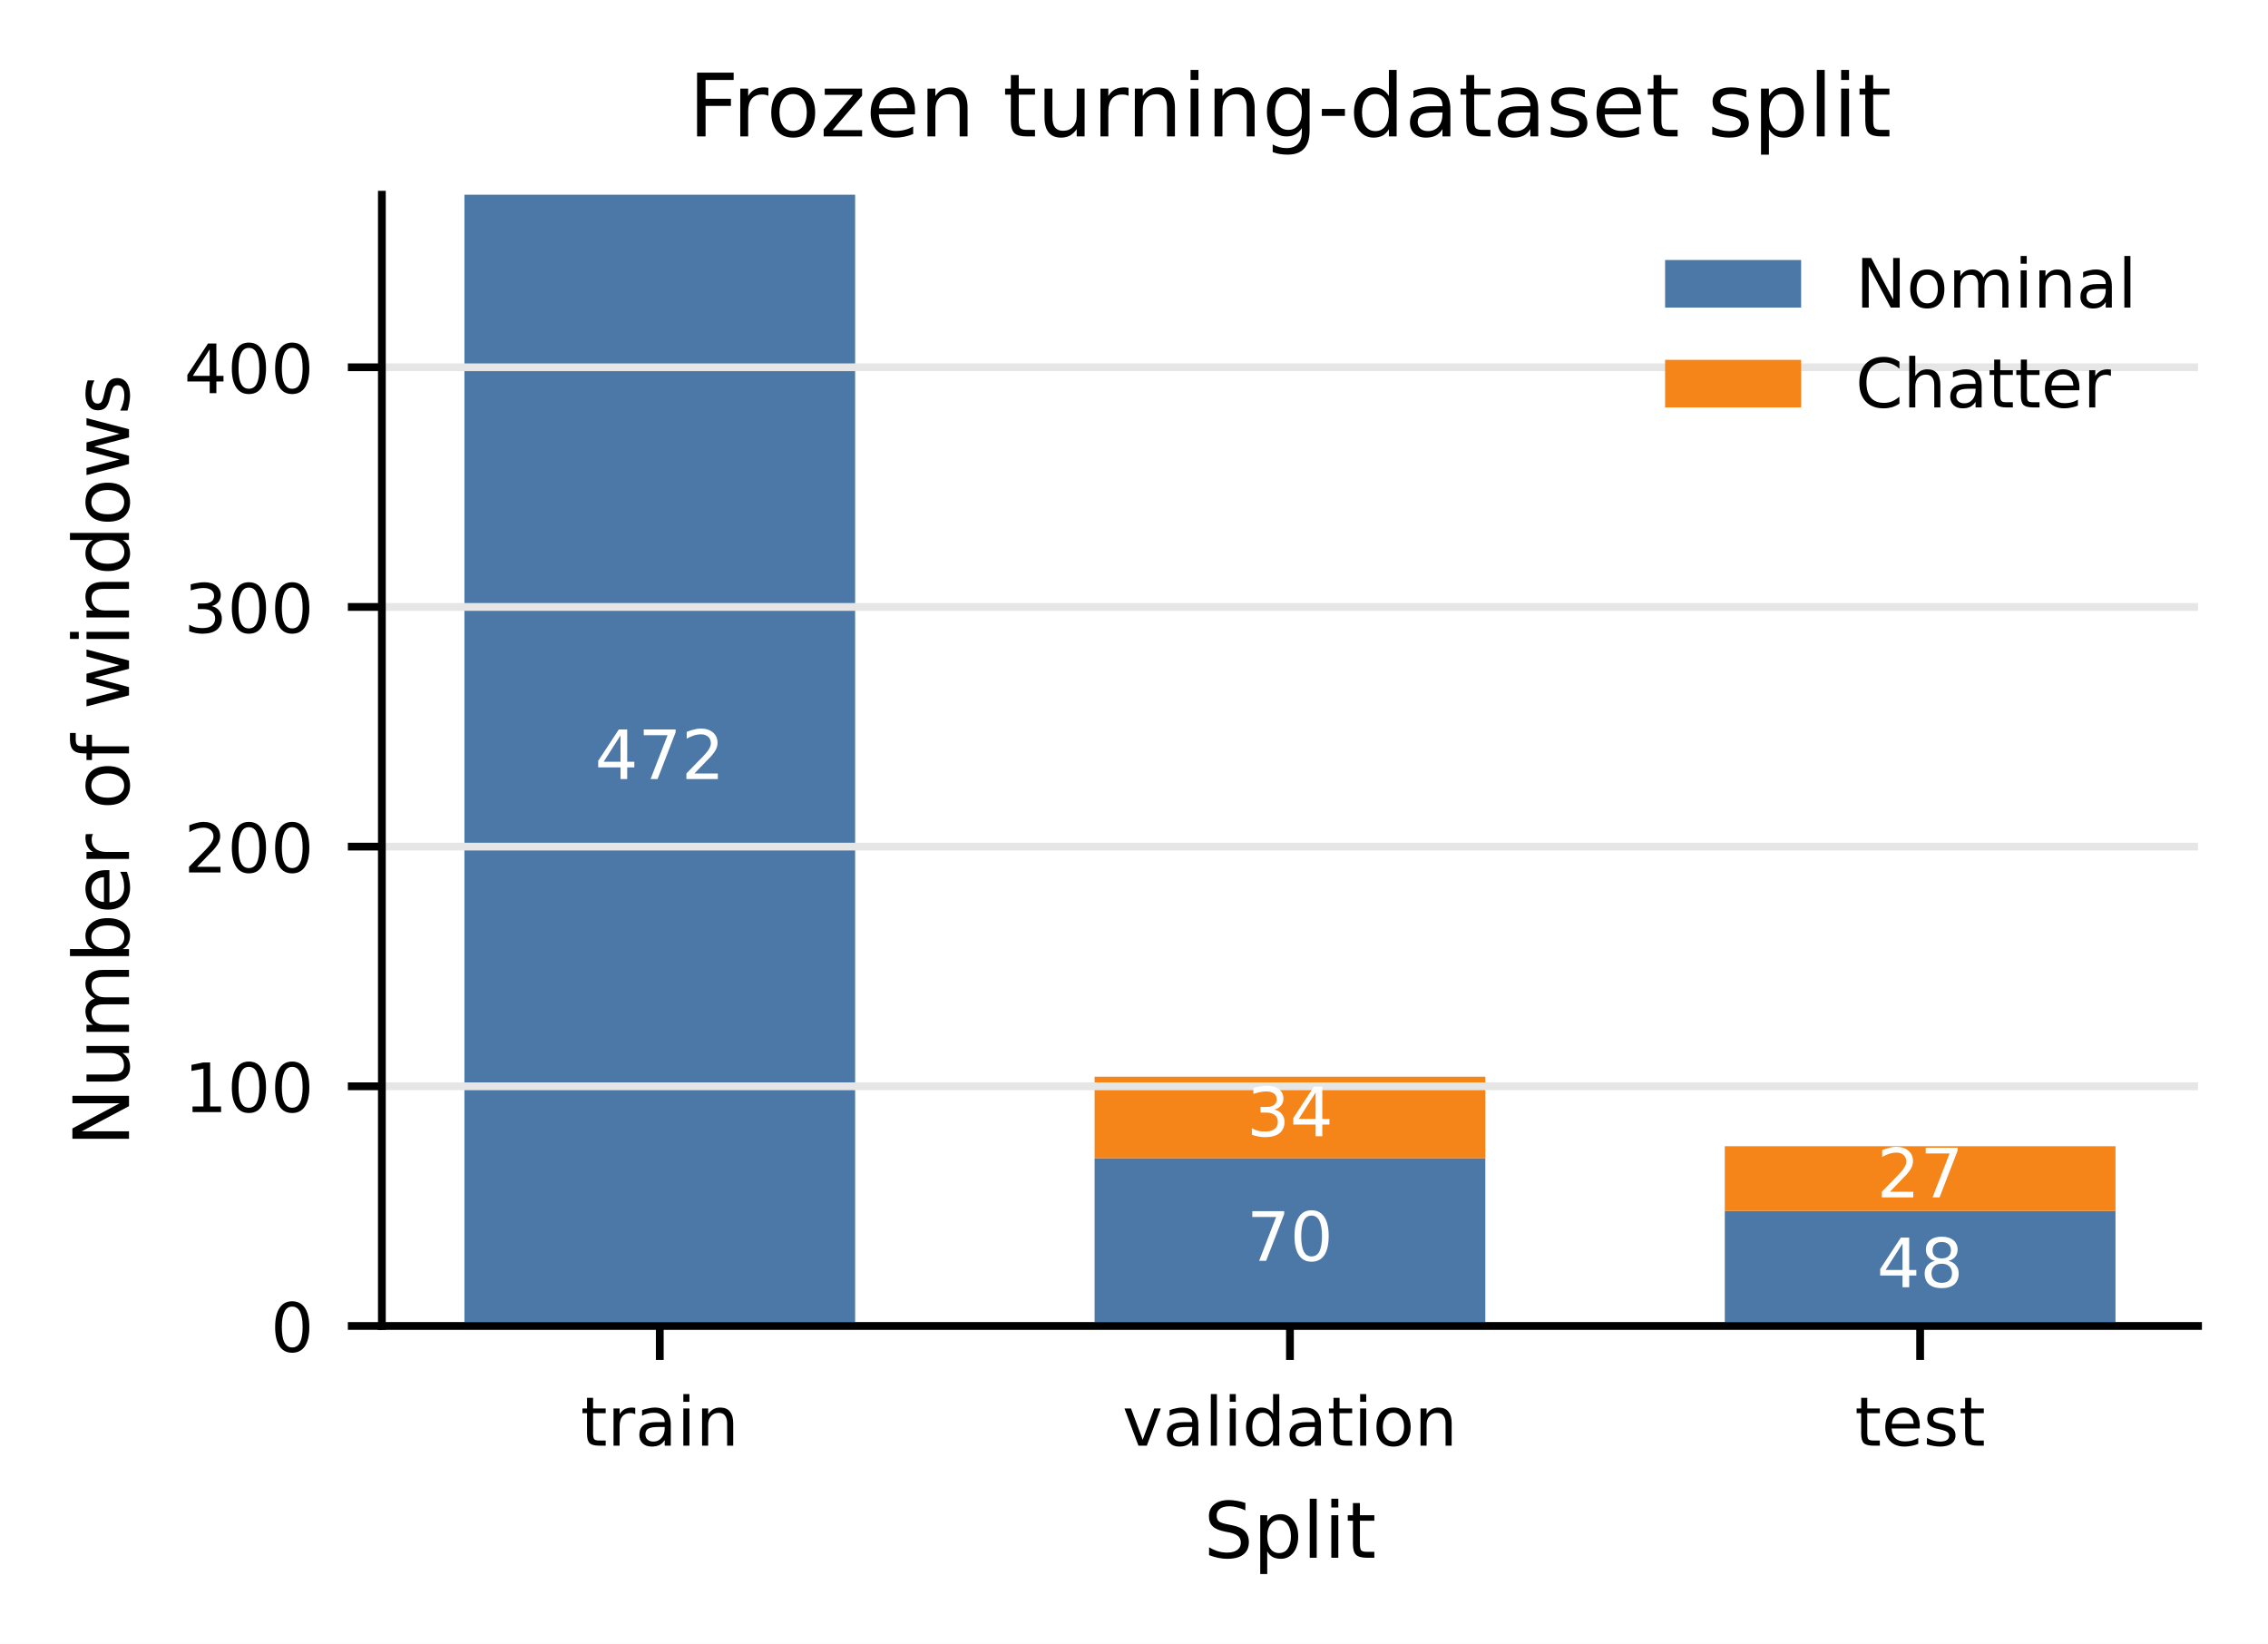
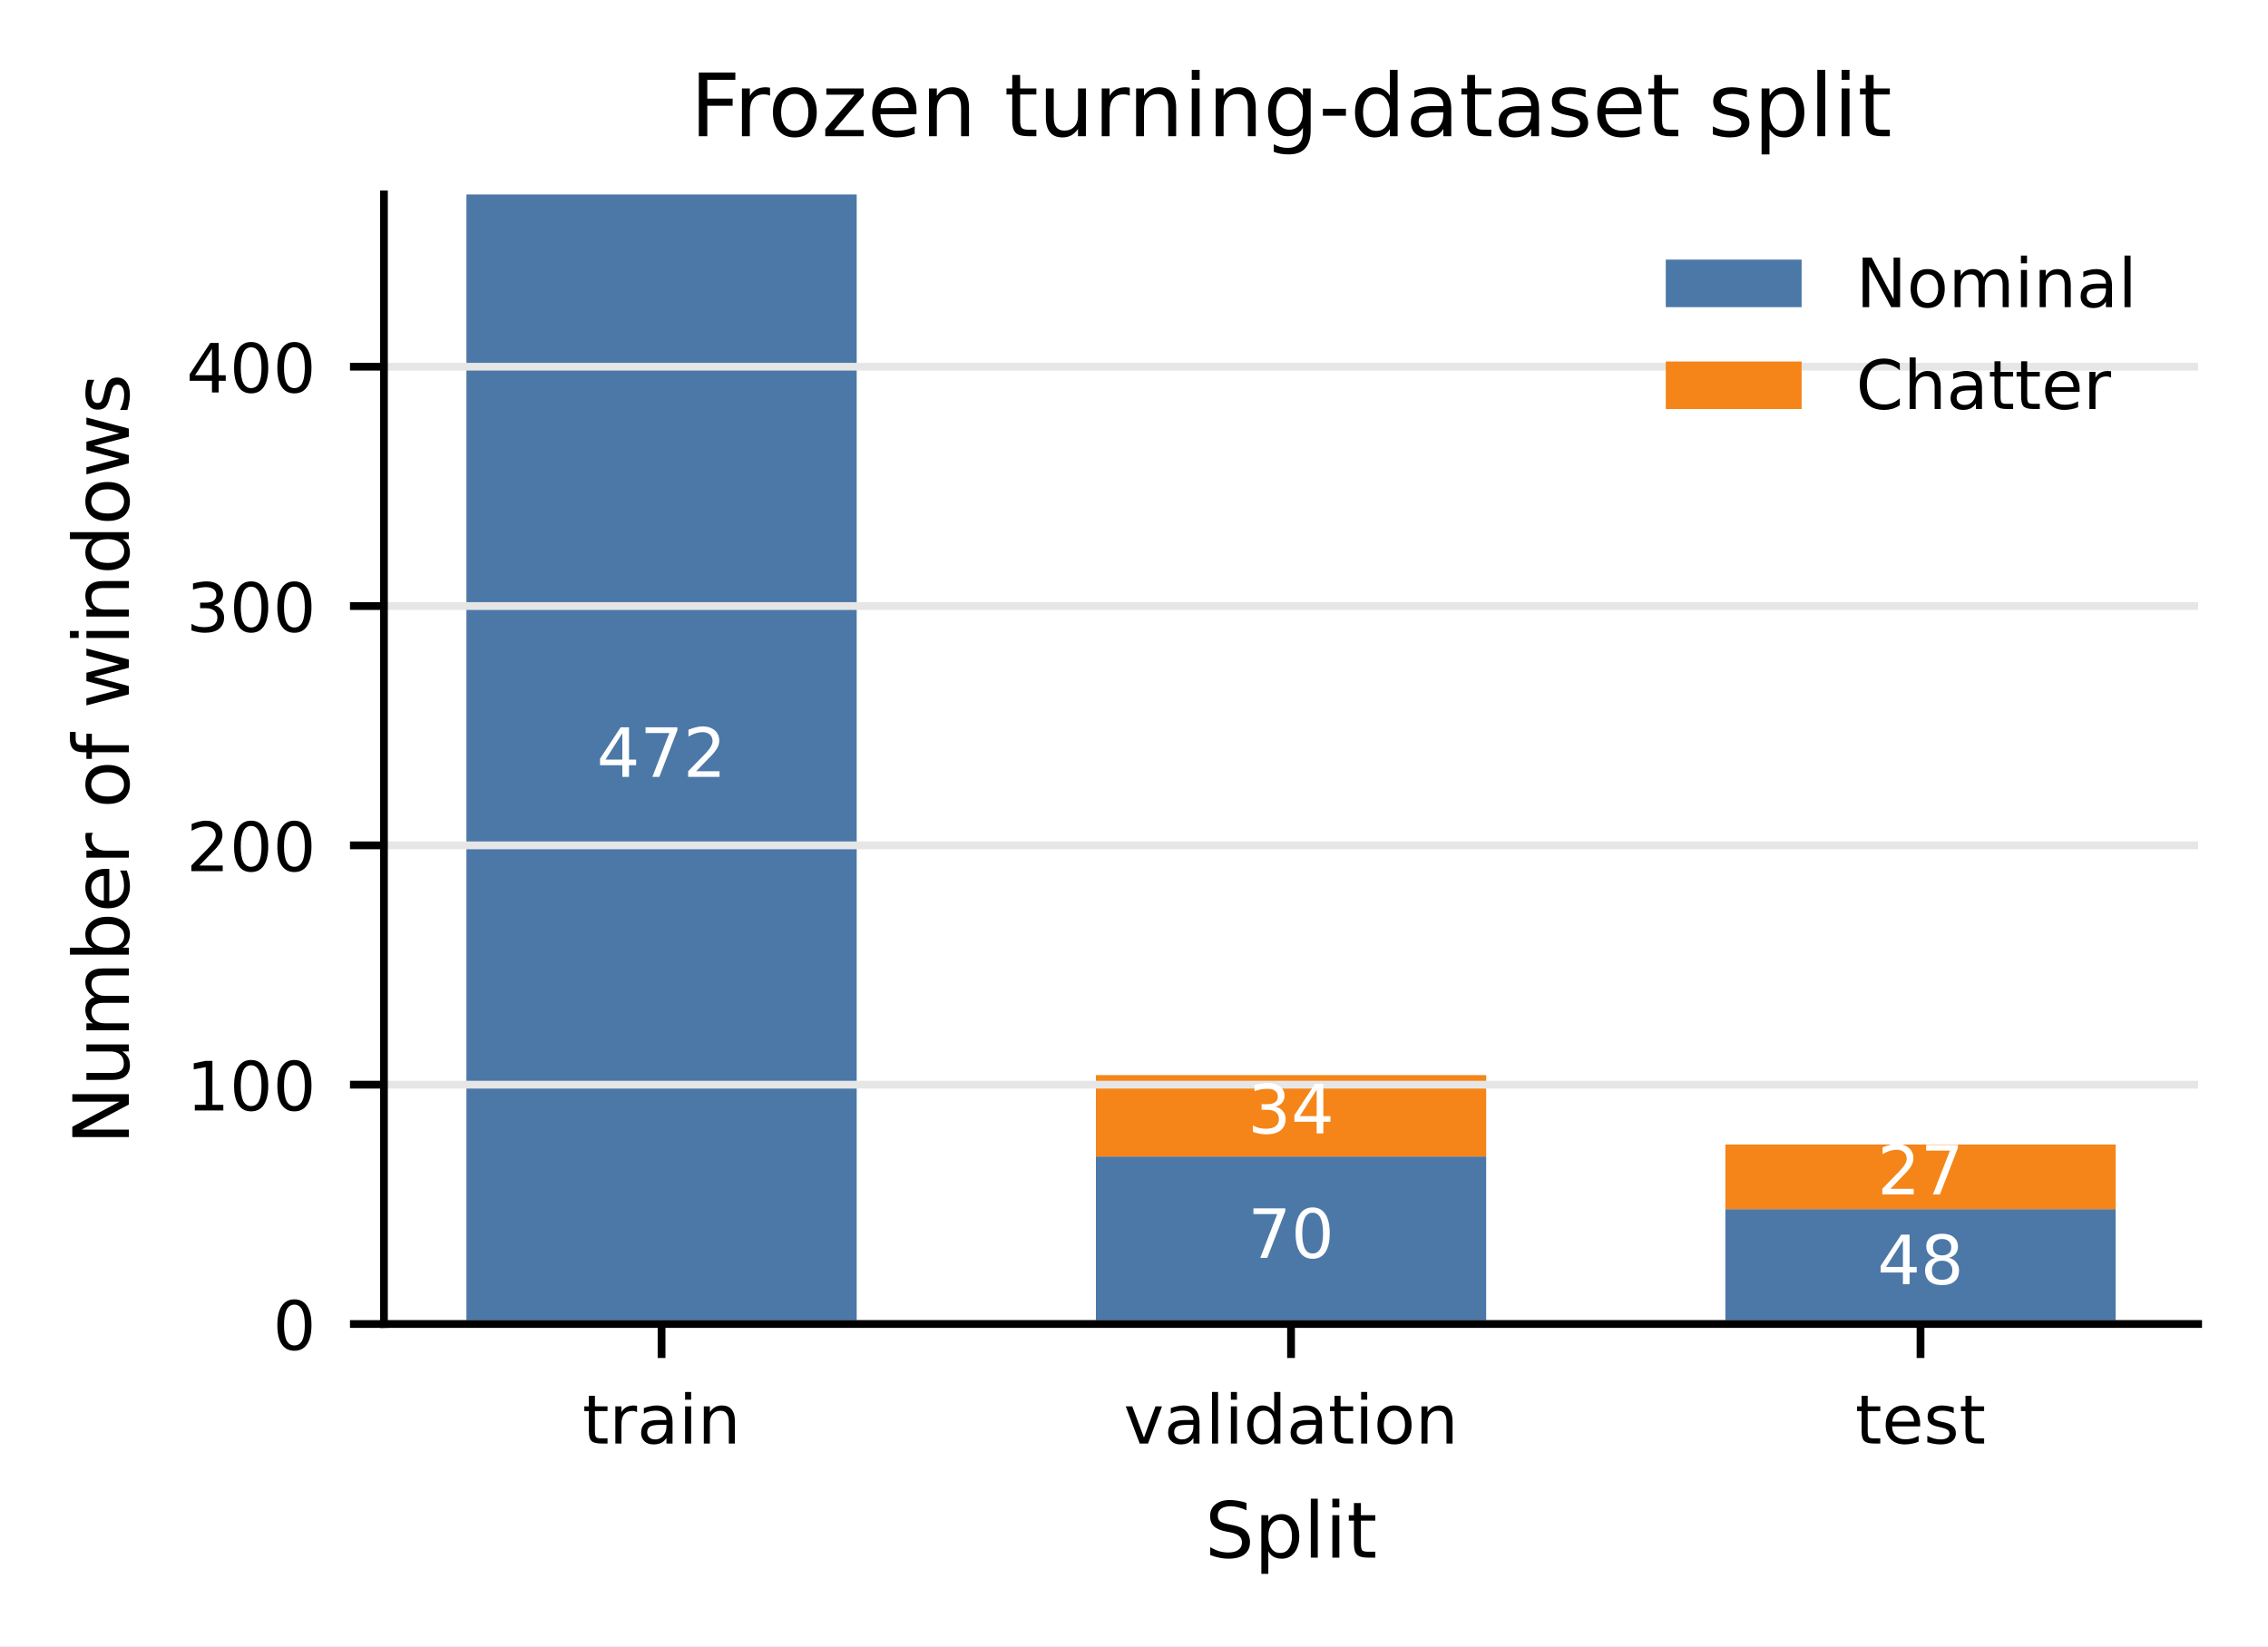
- <svg xmlns="http://www.w3.org/2000/svg" xmlns:xlink="http://www.w3.org/1999/xlink" width="233.434pt" height="169.18pt" viewBox="0 0 233.434 169.18" version="1.1">
+ <svg xmlns="http://www.w3.org/2000/svg" xmlns:xlink="http://www.w3.org/1999/xlink" width="233.692pt" height="169.664pt" viewBox="0 0 233.692 169.664" version="1.1">
  <defs>
    <style type="text/css">*{stroke-linejoin: round; stroke-linecap: butt}</style>
  </defs>
  <g id="figure_1">
    <g id="patch_1">
-       <path d="M 0 169.18  L 233.434 169.18  L 233.434 0  L 0 0  z " style="fill: #ffffff" />
+       <path d="M 0 169.664  L 233.692 169.664  L 233.692 0  L 0 0  z " style="fill: #ffffff" />
    </g>
    <g id="axes_1">
      <g id="patch_2">
-         <path d="M 39.304 136.463  L 226.234 136.463  L 226.234 20.039  L 39.304 20.039  z " style="fill: #ffffff" />
+         <path d="M 39.562 136.463  L 226.492 136.463  L 226.492 20.039  L 39.562 20.039  z " style="fill: #ffffff" />
      </g>
      <g id="patch_3">
-         <path d="M 47.801 136.463  L 88.015 136.463  L 88.015 20.039  L 47.801 20.039  z " clip-path="url(#pf71184c5e3)" style="fill: #4c78a8" />
+         <path d="M 48.059 136.463  L 88.273 136.463  L 88.273 20.039  L 48.059 20.039  z " clip-path="url(#p6c57d22c41)" style="fill: #4c78a8" />
      </g>
      <g id="patch_4">
-         <path d="M 112.662 136.463  L 152.876 136.463  L 152.876 119.196  L 112.662 119.196  z " clip-path="url(#pf71184c5e3)" style="fill: #4c78a8" />
+         <path d="M 112.92 136.463  L 153.134 136.463  L 153.134 119.196  L 112.92 119.196  z " clip-path="url(#p6c57d22c41)" style="fill: #4c78a8" />
      </g>
      <g id="patch_5">
-         <path d="M 177.523 136.463  L 217.737 136.463  L 217.737 124.623  L 177.523 124.623  z " clip-path="url(#pf71184c5e3)" style="fill: #4c78a8" />
+         <path d="M 177.781 136.463  L 217.995 136.463  L 217.995 124.623  L 177.781 124.623  z " clip-path="url(#p6c57d22c41)" style="fill: #4c78a8" />
      </g>
      <g id="patch_6">
-         <path d="M 47.801 20.039  L 88.015 20.039  L 88.015 20.039  L 47.801 20.039  z " clip-path="url(#pf71184c5e3)" style="fill: #f58518" />
+         <path d="M 48.059 20.039  L 88.273 20.039  L 88.273 20.039  L 48.059 20.039  z " clip-path="url(#p6c57d22c41)" style="fill: #f58518" />
      </g>
      <g id="patch_7">
-         <path d="M 112.662 119.196  L 152.876 119.196  L 152.876 110.81  L 112.662 110.81  z " clip-path="url(#pf71184c5e3)" style="fill: #f58518" />
+         <path d="M 112.92 119.196  L 153.134 119.196  L 153.134 110.81  L 112.92 110.81  z " clip-path="url(#p6c57d22c41)" style="fill: #f58518" />
      </g>
      <g id="patch_8">
-         <path d="M 177.523 124.623  L 217.737 124.623  L 217.737 117.963  L 177.523 117.963  z " clip-path="url(#pf71184c5e3)" style="fill: #f58518" />
+         <path d="M 177.781 124.623  L 217.995 124.623  L 217.995 117.963  L 177.781 117.963  z " clip-path="url(#p6c57d22c41)" style="fill: #f58518" />
      </g>
      <g id="matplotlib.axis_1">
        <g id="xtick_1">
          <g id="line2d_1">
            <defs>
-               <path id="md3b011e08d" d="M 0 0  L 0 3.5  " style="stroke: #000000; stroke-width: 0.8" />
+               <path id="m88fdc7605b" d="M 0 0  L 0 3.5  " style="stroke: #000000; stroke-width: 0.8" />
            </defs>
            <g>
-               <use xlink:href="#md3b011e08d" x="67.908" y="136.463" style="stroke: #000000; stroke-width: 0.8" />
+               <use xlink:href="#m88fdc7605b" x="68.166" y="136.463" style="stroke: #000000; stroke-width: 0.8" />
            </g>
          </g>
          <g id="text_1">
-             <text style="font-size: 7px; font-family: 'DejaVu Sans', 'Bitstream Vera Sans', 'Computer Modern Sans Serif', 'Lucida Grande', 'Verdana', 'Geneva', 'Lucid', 'Arial', 'Helvetica', 'Avant Garde', sans-serif; text-anchor: middle" x="67.908" y="148.781" transform="rotate(-0 67.90754 148.7815)">train</text>
+             <text style="font-size: 7px; font-family: 'DejaVu Sans', 'Bitstream Vera Sans', 'Computer Modern Sans Serif', 'Lucida Grande', 'Verdana', 'Geneva', 'Lucid', 'Arial', 'Helvetica', 'Avant Garde', sans-serif; text-anchor: middle" x="68.166" y="148.781" transform="rotate(-0 68.16567 148.7815)">train</text>
          </g>
        </g>
        <g id="xtick_2">
          <g id="line2d_2">
            <g>
-               <use xlink:href="#md3b011e08d" x="132.769" y="136.463" style="stroke: #000000; stroke-width: 0.8" />
+               <use xlink:href="#m88fdc7605b" x="133.027" y="136.463" style="stroke: #000000; stroke-width: 0.8" />
            </g>
          </g>
          <g id="text_2">
-             <text style="font-size: 7px; font-family: 'DejaVu Sans', 'Bitstream Vera Sans', 'Computer Modern Sans Serif', 'Lucida Grande', 'Verdana', 'Geneva', 'Lucid', 'Arial', 'Helvetica', 'Avant Garde', sans-serif; text-anchor: middle" x="132.769" y="148.781" transform="rotate(-0 132.7688 148.7815)">validation</text>
+             <text style="font-size: 7px; font-family: 'DejaVu Sans', 'Bitstream Vera Sans', 'Computer Modern Sans Serif', 'Lucida Grande', 'Verdana', 'Geneva', 'Lucid', 'Arial', 'Helvetica', 'Avant Garde', sans-serif; text-anchor: middle" x="133.027" y="148.781" transform="rotate(-0 133.0269 148.7815)">validation</text>
          </g>
        </g>
        <g id="xtick_3">
          <g id="line2d_3">
            <g>
-               <use xlink:href="#md3b011e08d" x="197.63" y="136.463" style="stroke: #000000; stroke-width: 0.8" />
+               <use xlink:href="#m88fdc7605b" x="197.888" y="136.463" style="stroke: #000000; stroke-width: 0.8" />
            </g>
          </g>
          <g id="text_3">
-             <text style="font-size: 7px; font-family: 'DejaVu Sans', 'Bitstream Vera Sans', 'Computer Modern Sans Serif', 'Lucida Grande', 'Verdana', 'Geneva', 'Lucid', 'Arial', 'Helvetica', 'Avant Garde', sans-serif; text-anchor: middle" x="197.63" y="148.781" transform="rotate(-0 197.63 148.7815)">test</text>
+             <text style="font-size: 7px; font-family: 'DejaVu Sans', 'Bitstream Vera Sans', 'Computer Modern Sans Serif', 'Lucida Grande', 'Verdana', 'Geneva', 'Lucid', 'Arial', 'Helvetica', 'Avant Garde', sans-serif; text-anchor: middle" x="197.888" y="148.781" transform="rotate(-0 197.8881 148.781)">test</text>
          </g>
        </g>
        <g id="text_4">
-           <text style="font-size: 8px; font-family: 'DejaVu Sans', 'Bitstream Vera Sans', 'Computer Modern Sans Serif', 'Lucida Grande', 'Verdana', 'Geneva', 'Lucid', 'Arial', 'Helvetica', 'Avant Garde', sans-serif; text-anchor: middle" x="132.769" y="160.316" transform="rotate(-0 132.7688 160.316)">Split</text>
+           <text style="font-size: 8px; font-family: 'DejaVu Sans', 'Bitstream Vera Sans', 'Computer Modern Sans Serif', 'Lucida Grande', 'Verdana', 'Geneva', 'Lucid', 'Arial', 'Helvetica', 'Avant Garde', sans-serif; text-anchor: middle" x="133.027" y="160.542" transform="rotate(-0 133.0269 160.5419)">Split</text>
        </g>
      </g>
      <g id="matplotlib.axis_2">
        <g id="ytick_1">
          <g id="line2d_4">
-             <path d="M 39.304 136.463  L 226.234 136.463  " clip-path="url(#pf71184c5e3)" style="fill: none; stroke: #e6e6e6; stroke-width: 0.8; stroke-linecap: square" />
+             <path d="M 39.562 136.463  L 226.492 136.463  " clip-path="url(#p6c57d22c41)" style="fill: none; stroke: #e6e6e6; stroke-width: 0.8; stroke-linecap: square" />
          </g>
          <g id="line2d_5">
            <defs>
-               <path id="m46ae175a61" d="M 0 0  L -3.5 0  " style="stroke: #000000; stroke-width: 0.8" />
+               <path id="m158979539d" d="M 0 0  L -3.5 0  " style="stroke: #000000; stroke-width: 0.8" />
            </defs>
            <g>
-               <use xlink:href="#m46ae175a61" x="39.304" y="136.463" style="stroke: #000000; stroke-width: 0.8" />
+               <use xlink:href="#m158979539d" x="39.562" y="136.463" style="stroke: #000000; stroke-width: 0.8" />
            </g>
          </g>
          <g id="text_5">
-             <text style="font-size: 7px; font-family: 'DejaVu Sans', 'Bitstream Vera Sans', 'Computer Modern Sans Serif', 'Lucida Grande', 'Verdana', 'Geneva', 'Lucid', 'Arial', 'Helvetica', 'Avant Garde', sans-serif; text-anchor: end" x="32.304" y="139.122" transform="rotate(-0 32.30375 139.122)">0</text>
+             <text style="font-size: 7px; font-family: 'DejaVu Sans', 'Bitstream Vera Sans', 'Computer Modern Sans Serif', 'Lucida Grande', 'Verdana', 'Geneva', 'Lucid', 'Arial', 'Helvetica', 'Avant Garde', sans-serif; text-anchor: end" x="32.562" y="139.122" transform="rotate(-0 32.56188 139.1218)">0</text>
          </g>
        </g>
        <g id="ytick_2">
          <g id="line2d_6">
-             <path d="M 39.304 111.796  L 226.234 111.796  " clip-path="url(#pf71184c5e3)" style="fill: none; stroke: #e6e6e6; stroke-width: 0.8; stroke-linecap: square" />
+             <path d="M 39.562 111.796  L 226.492 111.796  " clip-path="url(#p6c57d22c41)" style="fill: none; stroke: #e6e6e6; stroke-width: 0.8; stroke-linecap: square" />
          </g>
          <g id="line2d_7">
            <g>
-               <use xlink:href="#m46ae175a61" x="39.304" y="111.796" style="stroke: #000000; stroke-width: 0.8" />
+               <use xlink:href="#m158979539d" x="39.562" y="111.796" style="stroke: #000000; stroke-width: 0.8" />
            </g>
          </g>
          <g id="text_6">
-             <text style="font-size: 7px; font-family: 'DejaVu Sans', 'Bitstream Vera Sans', 'Computer Modern Sans Serif', 'Lucida Grande', 'Verdana', 'Geneva', 'Lucid', 'Arial', 'Helvetica', 'Avant Garde', sans-serif; text-anchor: end" x="32.304" y="114.456" transform="rotate(-0 32.30375 114.4559)">100</text>
+             <text style="font-size: 7px; font-family: 'DejaVu Sans', 'Bitstream Vera Sans', 'Computer Modern Sans Serif', 'Lucida Grande', 'Verdana', 'Geneva', 'Lucid', 'Arial', 'Helvetica', 'Avant Garde', sans-serif; text-anchor: end" x="32.562" y="114.456" transform="rotate(-0 32.56188 114.4557)">100</text>
          </g>
        </g>
        <g id="ytick_3">
          <g id="line2d_8">
-             <path d="M 39.304 87.13  L 226.234 87.13  " clip-path="url(#pf71184c5e3)" style="fill: none; stroke: #e6e6e6; stroke-width: 0.8; stroke-linecap: square" />
+             <path d="M 39.562 87.13  L 226.492 87.13  " clip-path="url(#p6c57d22c41)" style="fill: none; stroke: #e6e6e6; stroke-width: 0.8; stroke-linecap: square" />
          </g>
          <g id="line2d_9">
            <g>
-               <use xlink:href="#m46ae175a61" x="39.304" y="87.13" style="stroke: #000000; stroke-width: 0.8" />
+               <use xlink:href="#m158979539d" x="39.562" y="87.13" style="stroke: #000000; stroke-width: 0.8" />
            </g>
          </g>
          <g id="text_7">
-             <text style="font-size: 7px; font-family: 'DejaVu Sans', 'Bitstream Vera Sans', 'Computer Modern Sans Serif', 'Lucida Grande', 'Verdana', 'Geneva', 'Lucid', 'Arial', 'Helvetica', 'Avant Garde', sans-serif; text-anchor: end" x="32.304" y="89.79" transform="rotate(-0 32.30375 89.78984)">200</text>
+             <text style="font-size: 7px; font-family: 'DejaVu Sans', 'Bitstream Vera Sans', 'Computer Modern Sans Serif', 'Lucida Grande', 'Verdana', 'Geneva', 'Lucid', 'Arial', 'Helvetica', 'Avant Garde', sans-serif; text-anchor: end" x="32.562" y="89.79" transform="rotate(-0 32.56188 89.78957)">200</text>
          </g>
        </g>
        <g id="ytick_4">
          <g id="line2d_10">
-             <path d="M 39.304 62.464  L 226.234 62.464  " clip-path="url(#pf71184c5e3)" style="fill: none; stroke: #e6e6e6; stroke-width: 0.8; stroke-linecap: square" />
+             <path d="M 39.562 62.464  L 226.492 62.464  " clip-path="url(#p6c57d22c41)" style="fill: none; stroke: #e6e6e6; stroke-width: 0.8; stroke-linecap: square" />
          </g>
          <g id="line2d_11">
            <g>
-               <use xlink:href="#m46ae175a61" x="39.304" y="62.464" style="stroke: #000000; stroke-width: 0.8" />
+               <use xlink:href="#m158979539d" x="39.562" y="62.464" style="stroke: #000000; stroke-width: 0.8" />
            </g>
          </g>
          <g id="text_8">
-             <text style="font-size: 7px; font-family: 'DejaVu Sans', 'Bitstream Vera Sans', 'Computer Modern Sans Serif', 'Lucida Grande', 'Verdana', 'Geneva', 'Lucid', 'Arial', 'Helvetica', 'Avant Garde', sans-serif; text-anchor: end" x="32.304" y="65.124" transform="rotate(-0 32.30375 65.12374)">300</text>
+             <text style="font-size: 7px; font-family: 'DejaVu Sans', 'Bitstream Vera Sans', 'Computer Modern Sans Serif', 'Lucida Grande', 'Verdana', 'Geneva', 'Lucid', 'Arial', 'Helvetica', 'Avant Garde', sans-serif; text-anchor: end" x="32.562" y="65.123" transform="rotate(-0 32.56188 65.12347)">300</text>
          </g>
        </g>
        <g id="ytick_5">
          <g id="line2d_12">
-             <path d="M 39.304 37.798  L 226.234 37.798  " clip-path="url(#pf71184c5e3)" style="fill: none; stroke: #e6e6e6; stroke-width: 0.8; stroke-linecap: square" />
+             <path d="M 39.562 37.798  L 226.492 37.798  " clip-path="url(#p6c57d22c41)" style="fill: none; stroke: #e6e6e6; stroke-width: 0.8; stroke-linecap: square" />
          </g>
          <g id="line2d_13">
            <g>
-               <use xlink:href="#m46ae175a61" x="39.304" y="37.798" style="stroke: #000000; stroke-width: 0.8" />
+               <use xlink:href="#m158979539d" x="39.562" y="37.798" style="stroke: #000000; stroke-width: 0.8" />
            </g>
          </g>
          <g id="text_9">
-             <text style="font-size: 7px; font-family: 'DejaVu Sans', 'Bitstream Vera Sans', 'Computer Modern Sans Serif', 'Lucida Grande', 'Verdana', 'Geneva', 'Lucid', 'Arial', 'Helvetica', 'Avant Garde', sans-serif; text-anchor: end" x="32.304" y="40.458" transform="rotate(-0 32.30375 40.45764)">400</text>
+             <text style="font-size: 7px; font-family: 'DejaVu Sans', 'Bitstream Vera Sans', 'Computer Modern Sans Serif', 'Lucida Grande', 'Verdana', 'Geneva', 'Lucid', 'Arial', 'Helvetica', 'Avant Garde', sans-serif; text-anchor: end" x="32.562" y="40.457" transform="rotate(-0 32.56188 40.45737)">400</text>
          </g>
        </g>
        <g id="text_10">
          <text style="font-size: 8px; font-family: 'DejaVu Sans', 'Bitstream Vera Sans', 'Computer Modern Sans Serif', 'Lucida Grande', 'Verdana', 'Geneva', 'Lucid', 'Arial', 'Helvetica', 'Avant Garde', sans-serif; text-anchor: middle" x="13.279" y="78.251" transform="rotate(-90 13.27875 78.25059)">Number of windows</text>
        </g>
      </g>
      <g id="patch_9">
-         <path d="M 39.304 136.463  L 39.304 20.039  " style="fill: none; stroke: #000000; stroke-width: 0.8; stroke-linejoin: miter; stroke-linecap: square" />
+         <path d="M 39.562 136.463  L 39.562 20.039  " style="fill: none; stroke: #000000; stroke-width: 0.8; stroke-linejoin: miter; stroke-linecap: square" />
      </g>
      <g id="patch_10">
-         <path d="M 39.304 136.463  L 226.234 136.463  " style="fill: none; stroke: #000000; stroke-width: 0.8; stroke-linejoin: miter; stroke-linecap: square" />
+         <path d="M 39.562 136.463  L 226.492 136.463  " style="fill: none; stroke: #000000; stroke-width: 0.8; stroke-linejoin: miter; stroke-linecap: square" />
      </g>
      <g id="text_11">
-         <text style="font-size: 7px; font-family: 'DejaVu Sans', 'Bitstream Vera Sans', 'Computer Modern Sans Serif', 'Lucida Grande', 'Verdana', 'Geneva', 'Lucid', 'Arial', 'Helvetica', 'Avant Garde', sans-serif; text-anchor: middle; fill: #ffffff" x="67.908" y="80.182" transform="rotate(-0 67.90754 80.18216)">472</text>
+         <text style="font-size: 7px; font-family: 'DejaVu Sans', 'Bitstream Vera Sans', 'Computer Modern Sans Serif', 'Lucida Grande', 'Verdana', 'Geneva', 'Lucid', 'Arial', 'Helvetica', 'Avant Garde', sans-serif; text-anchor: middle; fill: #ffffff" x="68.166" y="80.069" transform="rotate(-0 68.16567 80.06895)">472</text>
      </g>
      <g id="text_12">
-         <text style="font-size: 7px; font-family: 'DejaVu Sans', 'Bitstream Vera Sans', 'Computer Modern Sans Serif', 'Lucida Grande', 'Verdana', 'Geneva', 'Lucid', 'Arial', 'Helvetica', 'Avant Garde', sans-serif; text-anchor: middle; fill: #ffffff" x="132.769" y="129.761" transform="rotate(-0 132.7688 129.761)">70</text>
+         <text style="font-size: 7px; font-family: 'DejaVu Sans', 'Bitstream Vera Sans', 'Computer Modern Sans Serif', 'Lucida Grande', 'Verdana', 'Geneva', 'Lucid', 'Arial', 'Helvetica', 'Avant Garde', sans-serif; text-anchor: middle; fill: #ffffff" x="133.027" y="129.648" transform="rotate(-0 133.0269 129.6478)">70</text>
      </g>
      <g id="text_13">
-         <text style="font-size: 7px; font-family: 'DejaVu Sans', 'Bitstream Vera Sans', 'Computer Modern Sans Serif', 'Lucida Grande', 'Verdana', 'Geneva', 'Lucid', 'Arial', 'Helvetica', 'Avant Garde', sans-serif; text-anchor: middle; fill: #ffffff" x="197.63" y="132.474" transform="rotate(-0 197.63 132.4743)">48</text>
+         <text style="font-size: 7px; font-family: 'DejaVu Sans', 'Bitstream Vera Sans', 'Computer Modern Sans Serif', 'Lucida Grande', 'Verdana', 'Geneva', 'Lucid', 'Arial', 'Helvetica', 'Avant Garde', sans-serif; text-anchor: middle; fill: #ffffff" x="197.888" y="132.361" transform="rotate(-0 197.8881 132.3611)">48</text>
      </g>
      <g id="text_14">
-         <text style="font-size: 7px; font-family: 'DejaVu Sans', 'Bitstream Vera Sans', 'Computer Modern Sans Serif', 'Lucida Grande', 'Verdana', 'Geneva', 'Lucid', 'Arial', 'Helvetica', 'Avant Garde', sans-serif; text-anchor: middle; fill: #ffffff" x="132.769" y="116.935" transform="rotate(-0 132.7688 116.9346)">34</text>
+         <text style="font-size: 7px; font-family: 'DejaVu Sans', 'Bitstream Vera Sans', 'Computer Modern Sans Serif', 'Lucida Grande', 'Verdana', 'Geneva', 'Lucid', 'Arial', 'Helvetica', 'Avant Garde', sans-serif; text-anchor: middle; fill: #ffffff" x="133.027" y="116.821" transform="rotate(-0 133.0269 116.8214)">34</text>
      </g>
      <g id="text_15">
-         <text style="font-size: 7px; font-family: 'DejaVu Sans', 'Bitstream Vera Sans', 'Computer Modern Sans Serif', 'Lucida Grande', 'Verdana', 'Geneva', 'Lucid', 'Arial', 'Helvetica', 'Avant Garde', sans-serif; text-anchor: middle; fill: #ffffff" x="197.63" y="123.225" transform="rotate(-0 197.63 123.2245)">27</text>
+         <text style="font-size: 7px; font-family: 'DejaVu Sans', 'Bitstream Vera Sans', 'Computer Modern Sans Serif', 'Lucida Grande', 'Verdana', 'Geneva', 'Lucid', 'Arial', 'Helvetica', 'Avant Garde', sans-serif; text-anchor: middle; fill: #ffffff" x="197.888" y="123.111" transform="rotate(-0 197.8881 123.1113)">27</text>
      </g>
      <g id="text_16">
-         <text style="font-size: 9px; font-family: 'DejaVu Sans', 'Bitstream Vera Sans', 'Computer Modern Sans Serif', 'Lucida Grande', 'Verdana', 'Geneva', 'Lucid', 'Arial', 'Helvetica', 'Avant Garde', sans-serif; text-anchor: middle" x="132.769" y="14.039" transform="rotate(-0 132.7688 14.03859)">Frozen turning-dataset split</text>
+         <text style="font-size: 9px; font-family: 'DejaVu Sans', 'Bitstream Vera Sans', 'Computer Modern Sans Serif', 'Lucida Grande', 'Verdana', 'Geneva', 'Lucid', 'Arial', 'Helvetica', 'Avant Garde', sans-serif; text-anchor: middle" x="133.027" y="14.039" transform="rotate(-0 133.0269 14.03859)">Frozen turning-dataset split</text>
      </g>
      <g id="legend_1">
        <g id="patch_11">
-           <path d="M 171.38 31.657  L 185.38 31.657  L 185.38 26.758  L 171.38 26.758  z " style="fill: #4c78a8" />
+           <path d="M 171.638 31.657  L 185.638 31.657  L 185.638 26.758  L 171.638 26.758  z " style="fill: #4c78a8" />
        </g>
        <g id="text_17">
-           <text style="font-size: 7px; font-family: 'DejaVu Sans', 'Bitstream Vera Sans', 'Computer Modern Sans Serif', 'Lucida Grande', 'Verdana', 'Geneva', 'Lucid', 'Arial', 'Helvetica', 'Avant Garde', sans-serif; text-anchor: start" x="190.98" y="31.657" transform="rotate(-0 190.98 31.6575)">Nominal</text>
+           <text style="font-size: 7px; font-family: 'DejaVu Sans', 'Bitstream Vera Sans', 'Computer Modern Sans Serif', 'Lucida Grande', 'Verdana', 'Geneva', 'Lucid', 'Arial', 'Helvetica', 'Avant Garde', sans-serif; text-anchor: start" x="191.238" y="31.657" transform="rotate(-0 191.2381 31.6575)">Nominal</text>
        </g>
        <g id="patch_12">
-           <path d="M 171.38 41.932  L 185.38 41.932  L 185.38 37.032  L 171.38 37.032  z " style="fill: #f58518" />
+           <path d="M 171.638 42.158  L 185.638 42.158  L 185.638 37.258  L 171.638 37.258  z " style="fill: #f58518" />
        </g>
        <g id="text_18">
-           <text style="font-size: 7px; font-family: 'DejaVu Sans', 'Bitstream Vera Sans', 'Computer Modern Sans Serif', 'Lucida Grande', 'Verdana', 'Geneva', 'Lucid', 'Arial', 'Helvetica', 'Avant Garde', sans-serif; text-anchor: start" x="190.98" y="41.932" transform="rotate(-0 190.98 41.93219)">Chatter</text>
+           <text style="font-size: 7px; font-family: 'DejaVu Sans', 'Bitstream Vera Sans', 'Computer Modern Sans Serif', 'Lucida Grande', 'Verdana', 'Geneva', 'Lucid', 'Arial', 'Helvetica', 'Avant Garde', sans-serif; text-anchor: start" x="191.238" y="42.158" transform="rotate(-0 191.2381 42.15805)">Chatter</text>
        </g>
      </g>
    </g>
  </g>
  <defs>
-     <clipPath id="pf71184c5e3">
-       <rect x="39.304" y="20.039" width="186.93" height="116.424" />
+     <clipPath id="p6c57d22c41">
+       <rect x="39.562" y="20.039" width="186.93" height="116.424" />
    </clipPath>
  </defs>
</svg>
